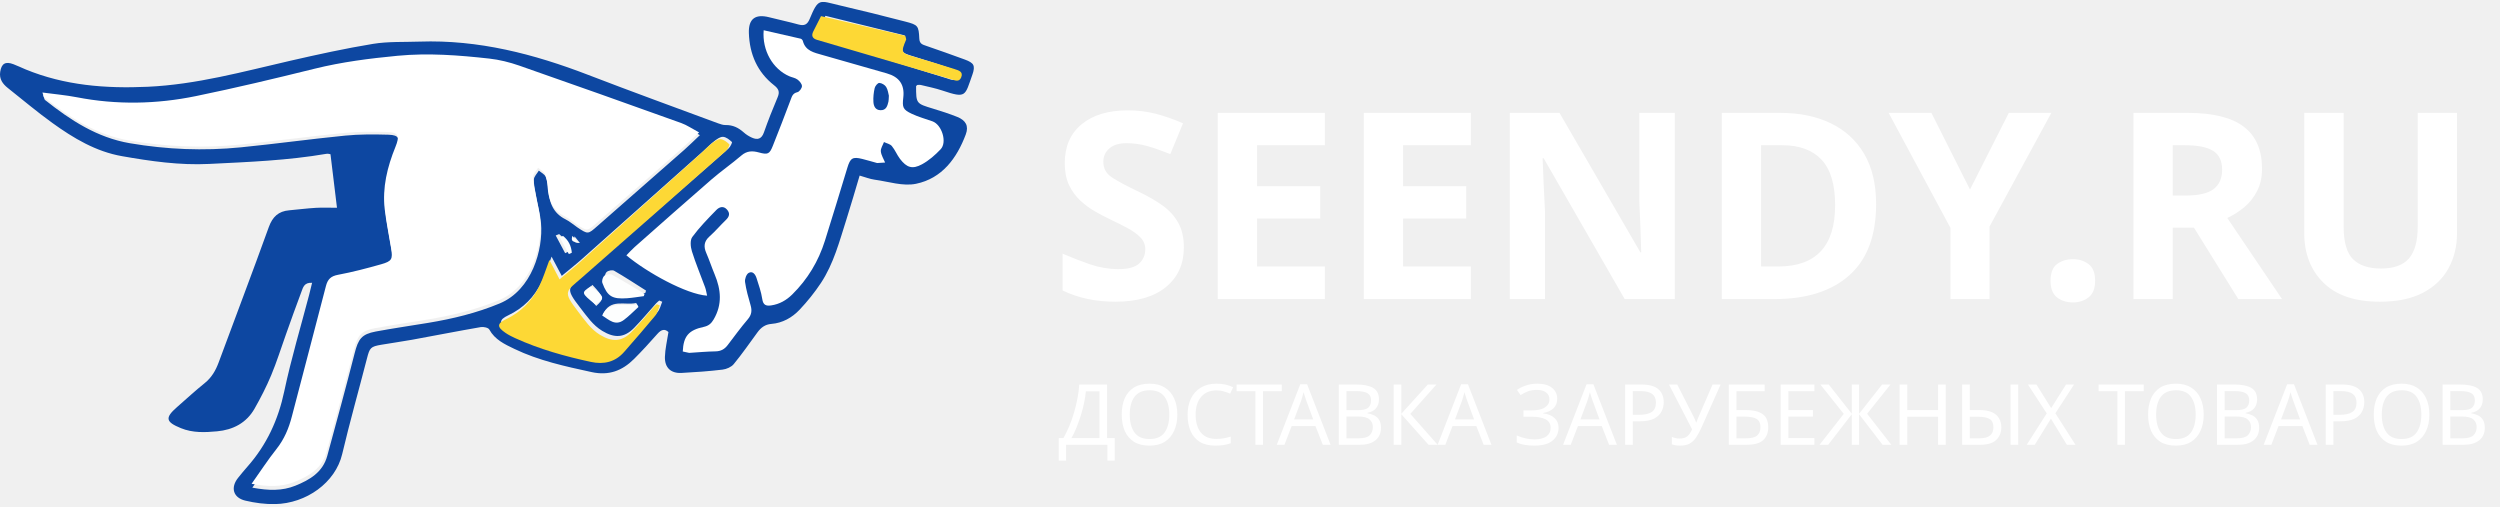
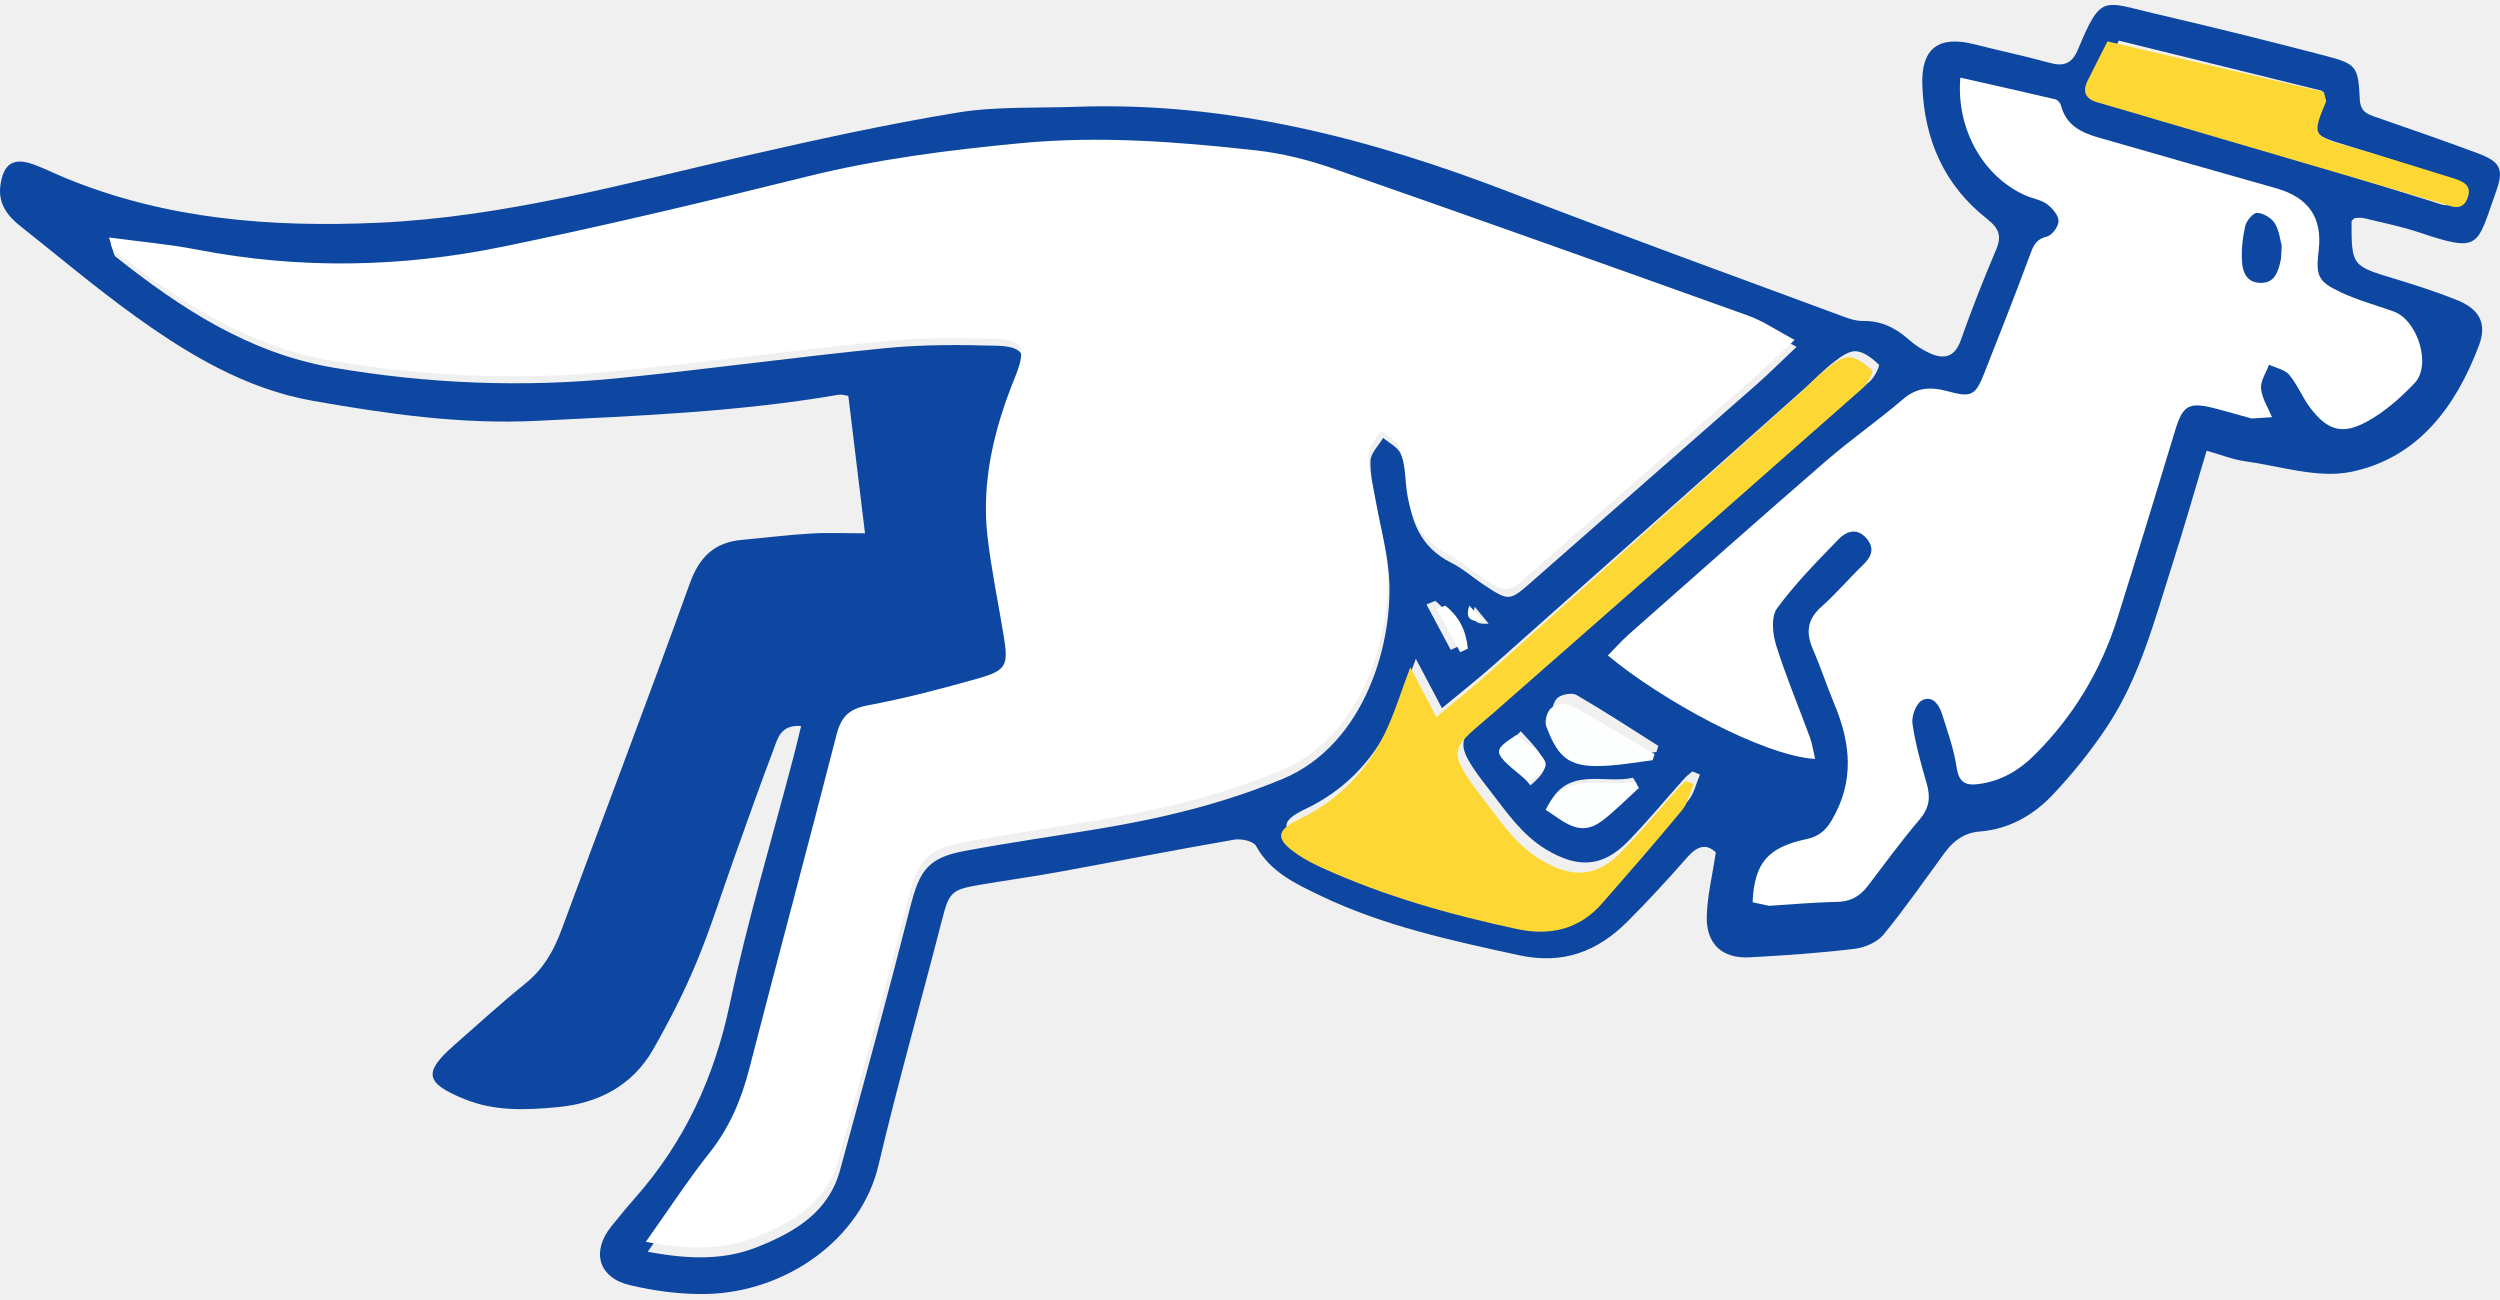
- <svg xmlns="http://www.w3.org/2000/svg" xmlns:xlink="http://www.w3.org/1999/xlink" width="326" height="66" viewBox="0 0 326 66">
-   <defs>
-     <path id="prefix__a" d="M0 0.25L127 0.25 127 65.737 0 65.737z" />
-   </defs>
-   <g fill="none" fill-rule="evenodd">
-     <mask id="prefix__b" fill="#fff">
-       <use xlink:href="#prefix__a" />
-     </mask>
-     <path fill="#0D47A1" d="M110.072 6.045c-.966-.299-1.928-.608-2.894-.895-.609-.183-.742-.556-.493-1.098.3-.646.615-1.286.952-1.99 3.545.878 6.984 1.727 10.319 2.55.07.326.127.43.101.503-.672 1.691-.634 1.732 1.122 2.262 1.613.486 3.21 1.025 4.81 1.55.508.167 1.094.335.81 1.07-.255.672-.777.383-1.224.244-4.503-1.396-9.003-2.795-13.503-4.196M77.748 39.897c-1.52-1.766-1.52-1.766-.493-2.747 1.51 1.61 1.543 1.818.493 2.747m8.02.765c-1.325 1.59-2.7 3.14-4.068 4.695-1.172 1.329-2.676 1.653-4.34 1.3-3.399-.724-6.736-1.648-9.911-3.079-.438-.196-.873-.414-1.267-.683-1.125-.762-1.128-1.196.095-1.778 1.963-.93 3.39-2.38 4.335-4.289.507-1.025.841-2.134 1.314-3.362.434.822.835 1.578 1.325 2.508.954-.794 1.815-1.465 2.63-2.19 5.3-4.702 10.589-9.417 15.88-14.129.47-.42.9-.883 1.395-1.262.336-.258.766-.576 1.131-.55.409.026.832.37 1.157.674.066.061-.212.643-.45.852-6.277 5.487-12.566 10.964-18.867 16.428-2.035 1.764-2.525 1.7-.455 4.344.864 1.106 1.62 2.253 2.862 3.006 1.592.964 2.859.924 4.146-.382 1.01-1.025 1.922-2.144 2.885-3.215.12-.133.267-.24.403-.362.13.055.258.107.389.16-.192.443-.293.958-.589 1.314M74.1 32.826c-.133.06-.27.125-.403.188l-1.232-2.308c.15-.06.299-.121.446-.182.763.608 1.108 1.396 1.19 2.302m1.521-1.147c-.858.076-.846-.336-.704-.857l.704.857M55.848 42.1c-2.282.379-4.573.706-6.843 1.129-1.856.348-2.288.976-2.76 2.838-1.137 4.474-2.358 8.925-3.57 13.379-.583 2.134-2.288 3.136-4.17 3.892-1.702.684-3.465.652-5.602.252 1.178-1.665 2.14-3.156 3.24-4.54 1.014-1.283 1.611-2.706 2.012-4.27 1.458-5.684 2.986-11.351 4.439-17.039.232-.915.638-1.318 1.595-1.497 1.89-.353 3.757-.848 5.607-1.373 1.412-.402 1.531-.671 1.302-2.079-.272-1.705-.632-3.402-.832-5.117-.33-2.84.34-5.551 1.395-8.155.568-1.404.435-1.914-1.012-1.954-1.88-.053-3.773-.067-5.64.118-4.552.45-9.084 1.08-13.636 1.532-4.822.478-9.633.281-14.42-.536-4.291-.73-7.773-3.014-11.085-5.644-.09-.072-.098-.246-.24-.634 1.603.214 3.061.342 4.49.62 5.191 1.008 10.378.906 15.52-.154 5.184-1.065 10.336-2.302 15.474-3.579 3.567-.886 7.17-1.344 10.824-1.694 4.025-.385 7.985-.075 11.955.365 1.328.148 2.662.48 3.926.924 7.052 2.464 14.083 4.98 21.111 7.509.743.266 1.41.735 2.338 1.23-.827.78-1.427 1.379-2.062 1.938-3.77 3.313-7.55 6.611-11.317 9.927-1.215 1.069-1.203 1.089-2.58.174-.522-.348-.998-.782-1.555-1.058-1.623-.801-2.134-2.2-2.25-3.871-.04-.57-.124-1.167-.348-1.683-.145-.333-.582-.541-.89-.805-.226.388-.63.768-.644 1.162-.028.71.163 1.427.287 2.137.21 1.181.534 2.354.639 3.544.307 3.452-1.183 8.732-5.385 10.48-3.021 1.257-6.127 2.002-9.313 2.532m27.307-2.26c-.603.592-1.162 1.232-1.815 1.762-1.08.877-1.84.002-2.72-.6.952-2.128 2.865-1.15 4.338-1.491.067.11.13.22.197.33m-1.121-1.358c-1.906.147-2.526-.244-3.161-2.062-.093-.272.035-.768.243-.959.21-.19.743-.29.975-.153 1.409.816 2.775 1.711 4.152 2.583l-.096.31c-.704.095-1.406.226-2.113.28m37.586-27.403c.113 0 .302-.035.473.006.936.228 1.887.417 2.801.724 3.149 1.057 2.911.706 3.911-2.091.415-1.156.203-1.512-.997-1.955-1.673-.617-3.358-1.208-5.045-1.79-.473-.162-.853-.266-.885-.926-.081-1.692-.162-1.799-1.83-2.233-2.847-.744-5.703-1.451-8.568-2.117-2.647-.617-2.74-1.022-3.91 1.801-.311.744-.726.895-1.46.692-1.255-.347-2.53-.61-3.792-.935-1.833-.47-2.726.194-2.665 2.059.093 2.745 1.09 5.085 3.289 6.805.591.464.765.855.46 1.567-.643 1.509-1.243 3.038-1.788 4.584-.302.86-.827 1.008-1.564.68-.385-.17-.762-.41-1.075-.691-.679-.606-1.42-.97-2.352-.953-.319.006-.655-.104-.962-.217-5.657-2.097-11.329-4.153-16.957-6.322-7.086-2.728-14.323-4.607-21.993-4.341-2.027.072-4.085-.029-6.072.295-3.615.594-7.205 1.382-10.777 2.201-6.156 1.413-12.242 3.105-18.621 3.394-5.469.246-10.79-.168-15.898-2.264-.534-.22-1.055-.478-1.595-.68C.704 7.975.19 8.29.026 9.371c-.143.93.321 1.57.997 2.105 1.931 1.53 3.813 3.122 5.808 4.559 2.754 1.983 5.666 3.73 9.075 4.329 3.758.66 7.516 1.205 11.372 1.013 5.118-.254 10.23-.451 15.293-1.32.214-.038.45.046.524.055l.847 6.98c-1.038 0-1.902-.041-2.76.01-1.154.067-2.305.218-3.46.32-1.409.118-2.186.845-2.676 2.206-2.125 5.896-4.36 11.751-6.53 17.627-.394 1.066-.924 1.98-1.83 2.708-1.24.999-2.414 2.08-3.612 3.13-1.592 1.396-1.476 1.926.52 2.74 1.536.628 3.13.559 4.714.411 2.079-.191 3.816-1.086 4.877-2.942.806-1.416 1.557-2.879 2.183-4.382.725-1.734 1.282-3.535 1.917-5.308.667-1.862 1.322-3.727 2.024-5.575.203-.538.35-1.23 1.388-1.158-.147.605-.255 1.069-.376 1.53-1.096 4.195-2.352 8.357-3.248 12.596-.788 3.74-2.302 7.014-4.819 9.858-.415.47-.812.956-1.206 1.445-1.015 1.269-.653 2.595.94 2.974 1.258.299 2.58.475 3.87.452 4.08-.078 7.884-2.794 8.763-6.519.985-4.176 2.16-8.305 3.227-12.46.362-1.406.467-1.559 1.876-1.8 1.33-.228 2.67-.41 4.001-.65 2.99-.545 5.973-1.133 8.969-1.651.356-.061.98.072 1.11.315.73 1.335 2.015 1.923 3.262 2.523 3.198 1.54 6.64 2.279 10.09 3.031 2.247.49 3.99-.185 5.518-1.708 1.056-1.054 2.068-2.16 3.057-3.284.515-.585.974-.675 1.435-.229-.174 1.153-.432 2.19-.461 3.23-.04 1.415.78 2.174 2.169 2.099 1.783-.093 3.569-.22 5.34-.432.516-.06 1.146-.333 1.465-.718 1.099-1.338 2.085-2.765 3.11-4.164.45-.608.99-1.014 1.79-1.077 1.467-.116 2.705-.82 3.68-1.845 1.023-1.08 1.968-2.256 2.789-3.495 1.673-2.529 2.418-5.453 3.329-8.298.597-1.87 1.133-3.758 1.719-5.707.742.208 1.328.449 1.937.533 1.809.246 3.72.892 5.416.538 3.387-.7 5.32-3.318 6.49-6.443.411-1.106.002-1.827-1.117-2.28-1.027-.41-2.085-.752-3.146-1.073-2.21-.67-2.215-.655-2.218-2.931 0-.032.06-.064.162-.162" mask="url(#prefix__b)" />
-     <path fill="#0D47A1" d="M115.934 12.521c-.032.355-.017.527-.067.688-.159.501-.344 1.013-1.23.99-.793-.022-1.026-.5-1.063-.958-.043-.532.035-1.085.194-1.606.073-.239.473-.599.707-.591.367.012.853.228 1.046.468.274.34.327.78.413 1.01" />
-     <path fill="#FFF" d="M32.807 63.086c1.178-1.66 2.14-3.145 3.238-4.526 1.015-1.278 1.612-2.694 2.014-4.253 1.459-5.667 2.985-11.317 4.437-16.986.234-.912.64-1.313 1.595-1.49 1.89-.353 3.758-.846 5.61-1.37 1.41-.401 1.528-.668 1.302-2.07-.275-1.702-.634-3.393-.834-5.102-.332-2.832.339-5.533 1.395-8.13.568-1.398.434-1.906-1.011-1.946-1.879-.052-3.773-.067-5.64.117-4.551.449-9.085 1.078-13.636 1.528-4.823.477-9.632.28-14.419-.534-4.293-.73-7.774-3.005-11.086-5.628-.09-.07-.097-.245-.239-.632 1.602.216 3.062.341 4.491.619 5.188 1.006 10.378.904 15.519-.152 5.184-1.064 10.336-2.295 15.473-3.568 3.567-.884 7.17-1.34 10.823-1.69 4.024-.383 7.985-.074 11.954.365 1.328.147 2.662.48 3.926.92 7.05 2.458 14.084 4.965 21.112 7.485.74.266 1.409.733 2.335 1.226-.825.776-1.425 1.375-2.061 1.933-3.768 3.302-7.55 6.589-11.315 9.893-1.216 1.067-1.203 1.087-2.582.173-.522-.346-.997-.778-1.553-1.052-1.625-.8-2.134-2.195-2.251-3.859-.04-.568-.123-1.164-.347-1.678-.146-.333-.583-.539-.89-.801-.227.385-.63.763-.645 1.157-.027.705.163 1.422.288 2.129.207 1.179.532 2.346.638 3.532.306 3.442-1.183 8.705-5.385 10.448-3.02 1.252-6.125 1.993-9.314 2.522-2.28.378-4.57.706-6.842 1.127-1.855.344-2.287.97-2.76 2.828-1.136 4.459-2.356 8.896-3.57 13.335-.581 2.128-2.286 3.127-4.167 3.88-1.704.681-3.465.65-5.603.25M115.91 12.479c-.073-.259-.119-.755-.353-1.139-.165-.27-.58-.513-.894-.527-.2-.009-.542.397-.604.666-.136.588-.203 1.211-.166 1.812.031.516.23 1.055.91 1.079.756.027.915-.55 1.05-1.116.043-.181.03-.375.057-.775m-1.53 8.781c-.644-.178-1.284-.369-1.932-.532-1.268-.318-1.568-.121-1.952 1.143-.965 3.177-1.93 6.354-2.926 9.521-.842 2.674-2.25 5.022-4.259 7.003-.765.755-1.661 1.27-2.748 1.43-.67.097-1.047-.04-1.164-.83-.138-.928-.461-1.834-.748-2.736-.151-.478-.507-.97-1.032-.668-.297.171-.52.8-.465 1.18.148 1.024.433 2.034.723 3.034.203.697.134 1.247-.366 1.832-.925 1.083-1.764 2.238-2.627 3.371-.402.527-.887.8-1.583.81-1.144.018-2.288.127-3.432.198l-.837-.18c.088-1.985.756-2.787 2.733-3.209.603-.129.963-.408 1.291-.966 1.154-1.96.965-3.896.135-5.88-.385-.921-.694-1.875-1.093-2.79-.37-.847-.297-1.524.432-2.17.75-.664 1.399-1.438 2.122-2.134.452-.435.586-.862.146-1.36-.477-.54-1.021-.321-1.388.056-1.097 1.128-2.211 2.26-3.136 3.521-.31.423-.228 1.292-.047 1.872.495 1.586 1.146 3.123 1.718 4.687.124.34.172.709.262 1.093-2.69-.174-7.86-3.03-10.527-5.259.364-.368.7-.75 1.08-1.086 3.33-2.941 6.651-5.892 10.009-8.801 1.262-1.093 2.644-2.049 3.91-3.136.718-.616 1.439-.625 2.269-.397 1.18.325 1.403.22 1.837-.879.788-1.99 1.571-3.983 2.317-5.99.174-.466.281-.846.873-.985.264-.061.6-.52.599-.796-.002-.293-.313-.654-.585-.856-.295-.22-.709-.276-1.06-.427-2.15-.93-3.563-3.35-3.345-6 1.628.368 3.23.726 4.826 1.102.114.026.251.177.282.295.334 1.307 1.473 1.517 2.526 1.822 2.803.812 5.612 1.606 8.42 2.404 1.637.465 2.344 1.492 2.152 3.139-.151 1.302-.057 1.583 1.112 2.137.858.405 1.79.658 2.689.977 1.222.435 1.948 2.72 1.068 3.645-.713.75-1.528 1.468-2.432 1.96-1.253.68-1.994.433-2.862-.7-.403-.527-.648-1.175-1.07-1.681-.225-.27-.677-.352-1.026-.52-.148.406-.444.826-.408 1.215.046.497.359.97.557 1.455l-1.038.066" />
-     <path fill="#FDFEFE" d="M83.951 38.618c-.72.092-1.44.218-2.164.271-1.95.142-2.585-.235-3.236-1.991-.097-.264.034-.744.249-.929.214-.185.76-.277.998-.147 1.444.79 2.841 1.654 4.254 2.494l-.1.302M83.261 40.024c-.63.567-1.217 1.181-1.898 1.69-1.13.844-1.926.004-2.844-.576.996-2.043 2.995-1.105 4.535-1.433.07.106.138.213.207.319M77.028 37.339c1.85 1.387 1.89 1.564.605 2.366-1.865-1.522-1.865-1.522-.605-2.366M73.417 30.765c.737.577 1.072 1.326 1.15 2.187l-.39.18-1.192-2.193.432-.174M74.64 30.765l.717.78c-.873.069-.861-.307-.717-.78" />
-     <path fill="#FDD835" d="M86.042 39.828c-.191.446-.294.966-.589 1.324-1.322 1.604-2.693 3.167-4.059 4.733-1.168 1.342-2.669 1.668-4.33 1.311-3.388-.728-6.719-1.66-9.888-3.104-.435-.199-.87-.417-1.263-.687-1.123-.77-1.127-1.208.094-1.793 1.96-.938 3.383-2.4 4.327-4.325.506-1.033.84-2.153 1.31-3.389l1.322 2.527c.952-.799 1.81-1.477 2.622-2.206 5.288-4.742 10.567-9.495 15.846-14.247.468-.42.897-.89 1.392-1.272.333-.258.762-.58 1.128-.555.408.028.83.373 1.155.68.065.061-.213.649-.45.858-6.264 5.533-12.538 11.056-18.825 16.563-2.03 1.78-2.518 1.717-.454 4.382.862 1.114 1.617 2.27 2.856 3.03 1.587.971 2.852.93 4.136-.386 1.008-1.033 1.92-2.159 2.88-3.239.119-.135.266-.244.4-.366l.39.161M107.06 2.104l10.99 2.565c.074.327.138.433.108.504-.715 1.703-.676 1.745 1.198 2.279 1.716.49 3.416 1.03 5.12 1.558.543.169 1.166.338.864 1.08-.274.677-.83.382-1.303.244-4.796-1.404-9.59-2.814-14.383-4.222-1.027-.302-2.052-.613-3.083-.904-.646-.181-.79-.557-.522-1.103.318-.651.653-1.294 1.011-2.001" />
-     <g fill="#FFF">
-       <text font-family="Ubuntu-Bold, Ubuntu" font-size="34" font-weight="bold" transform="translate(137 7)">
-         <tspan x="0" y="32">SEENDY.RU</tspan>
-       </text>
-       <text font-family="Ubuntu-Regular, Ubuntu" font-size="11" transform="translate(137 7)">
-         <tspan x="1" y="51">ДОСТАВКА ЗАРУБЕЖНЫХ ТОВАРОВ</tspan>
-       </text>
-     </g>
+ <svg xmlns="http://www.w3.org/2000/svg" width="127" height="66" viewBox="0 0 127 66" fill="none">
+   <mask id="mask0" mask-type="alpha" maskUnits="userSpaceOnUse" x="0" y="0" width="127" height="66">
+     <path fill-rule="evenodd" clip-rule="evenodd" d="M0 0.25H127V65.737H0V0.25Z" fill="white" />
+   </mask>
+   <g mask="url(#mask0)">
+     <path fill-rule="evenodd" clip-rule="evenodd" d="M110.072 6.045C109.106 5.746 108.144 5.436 107.179 5.15C106.569 4.967 106.436 4.594 106.685 4.052C106.984 3.406 107.3 2.766 107.637 2.063C111.182 2.94 114.621 3.789 117.956 4.611C118.026 4.938 118.083 5.043 118.057 5.115C117.385 6.806 117.423 6.847 119.179 7.377C120.792 7.863 122.389 8.402 123.99 8.926C124.497 9.094 125.083 9.262 124.799 9.998C124.544 10.669 124.022 10.38 123.575 10.241C119.072 8.845 114.572 7.446 110.072 6.045M77.748 39.898C76.228 38.131 76.228 38.131 77.255 37.15C78.766 38.76 78.798 38.968 77.748 39.898M85.768 40.662C84.443 42.252 83.069 43.801 81.7 45.356C80.528 46.686 79.024 47.01 77.36 46.657C73.961 45.933 70.624 45.009 67.449 43.578C67.011 43.382 66.576 43.164 66.182 42.895C65.056 42.133 65.054 41.699 66.277 41.117C68.24 40.187 69.667 38.736 70.612 36.828C71.12 35.803 71.453 34.694 71.925 33.466C72.361 34.288 72.761 35.044 73.251 35.974C74.205 35.18 75.066 34.508 75.88 33.785C81.181 29.082 86.47 24.367 91.762 19.655C92.231 19.235 92.66 18.772 93.156 18.393C93.492 18.135 93.922 17.817 94.287 17.843C94.696 17.869 95.119 18.213 95.444 18.517C95.51 18.578 95.232 19.16 94.994 19.369C88.717 24.856 82.428 30.333 76.127 35.797C74.091 37.561 73.602 37.497 75.672 40.141C76.536 41.247 77.293 42.394 78.534 43.147C80.126 44.111 81.393 44.071 82.68 42.765C83.689 41.74 84.602 40.621 85.565 39.55C85.684 39.417 85.832 39.31 85.968 39.188C86.099 39.243 86.226 39.295 86.357 39.347C86.165 39.791 86.064 40.306 85.768 40.662M74.1 32.826C73.967 32.886 73.831 32.95 73.697 33.014C73.285 32.244 72.877 31.477 72.465 30.706C72.616 30.645 72.763 30.584 72.911 30.524C73.674 31.132 74.019 31.919 74.1 32.826M75.623 31.679C74.764 31.755 74.776 31.343 74.918 30.822C75.115 31.062 75.312 31.303 75.623 31.679M55.848 42.099C53.566 42.478 51.275 42.805 49.005 43.228C47.149 43.576 46.717 44.204 46.244 46.066C45.108 50.54 43.887 54.991 42.675 59.445C42.092 61.579 40.387 62.581 38.505 63.337C36.803 64.021 35.04 63.989 32.904 63.589C34.081 61.924 35.043 60.433 36.142 59.048C37.157 57.766 37.754 56.343 38.155 54.78C39.613 49.095 41.141 43.428 42.594 37.74C42.826 36.825 43.232 36.422 44.188 36.243C46.079 35.89 47.946 35.395 49.796 34.87C51.208 34.468 51.327 34.199 51.098 32.791C50.826 31.085 50.466 29.389 50.266 27.674C49.936 24.833 50.605 22.123 51.661 19.519C52.229 18.115 52.096 17.605 50.649 17.564C48.77 17.512 46.876 17.498 45.009 17.683C40.457 18.132 35.925 18.763 31.372 19.215C26.551 19.693 21.74 19.496 16.953 18.68C12.662 17.95 9.18 15.665 5.868 13.035C5.778 12.963 5.77 12.789 5.628 12.401C7.231 12.615 8.689 12.743 10.119 13.021C15.309 14.029 20.496 13.927 25.637 12.867C30.822 11.802 35.974 10.565 41.112 9.288C44.678 8.402 48.283 7.944 51.936 7.594C55.961 7.209 59.921 7.519 63.891 7.959C65.219 8.107 66.553 8.44 67.817 8.883C74.869 11.347 81.9 13.864 88.928 16.392C89.671 16.658 90.338 17.127 91.266 17.622C90.439 18.401 89.839 19.001 89.204 19.56C85.434 22.873 81.653 26.171 77.887 29.487C76.672 30.556 76.684 30.576 75.307 29.661C74.785 29.313 74.309 28.879 73.752 28.603C72.129 27.802 71.618 26.403 71.502 24.732C71.462 24.161 71.378 23.565 71.154 23.049C71.009 22.716 70.572 22.508 70.264 22.244C70.038 22.632 69.635 23.012 69.62 23.406C69.592 24.115 69.783 24.833 69.907 25.543C70.116 26.724 70.441 27.897 70.546 29.087C70.853 32.539 69.363 37.819 65.161 39.568C62.14 40.825 59.034 41.569 55.848 42.099M83.156 39.84C82.552 40.431 81.993 41.071 81.34 41.6C80.259 42.478 79.499 41.603 78.621 41.001C79.572 38.873 81.485 39.851 82.958 39.51C83.025 39.62 83.089 39.73 83.156 39.84M82.034 38.482C80.128 38.629 79.508 38.238 78.873 36.42C78.78 36.148 78.908 35.652 79.116 35.461C79.325 35.27 79.859 35.172 80.091 35.308C81.5 36.124 82.865 37.019 84.243 37.891C84.211 37.992 84.179 38.096 84.147 38.201C83.442 38.296 82.741 38.427 82.034 38.482M119.62 11.078C119.733 11.078 119.922 11.043 120.093 11.084C121.029 11.312 121.98 11.501 122.894 11.807C126.043 12.864 125.805 12.514 126.805 9.717C127.22 8.561 127.008 8.205 125.808 7.762C124.135 7.145 122.45 6.554 120.763 5.972C120.29 5.81 119.91 5.706 119.878 5.046C119.797 3.354 119.716 3.247 118.049 2.813C115.201 2.069 112.345 1.362 109.48 0.696C106.833 0.079 106.741 -0.326 105.569 2.497C105.259 3.241 104.844 3.392 104.11 3.189C102.855 2.842 101.579 2.578 100.318 2.254C98.485 1.785 97.592 2.448 97.653 4.313C97.746 7.058 98.744 9.398 100.942 11.118C101.533 11.582 101.707 11.973 101.403 12.685C100.759 14.194 100.159 15.723 99.614 17.269C99.312 18.129 98.787 18.277 98.05 17.95C97.665 17.779 97.288 17.538 96.975 17.258C96.296 16.652 95.554 16.287 94.623 16.305C94.304 16.311 93.968 16.201 93.66 16.088C88.004 13.991 82.332 11.935 76.704 9.766C69.618 7.038 62.38 5.158 54.711 5.425C52.684 5.497 50.626 5.396 48.639 5.72C45.024 6.314 41.434 7.102 37.862 7.921C31.706 9.334 25.62 11.026 19.241 11.315C13.772 11.561 8.452 11.147 3.343 9.051C2.809 8.83 2.288 8.573 1.748 8.37C0.704 7.976 0.191 8.292 0.026 9.372C-0.117 10.302 0.347 10.942 1.023 11.477C2.954 13.006 4.836 14.599 6.831 16.035C9.585 18.019 12.496 19.765 15.906 20.365C19.664 21.025 23.422 21.57 27.278 21.378C32.396 21.124 37.508 20.927 42.571 20.058C42.785 20.02 43.02 20.104 43.095 20.113C43.377 22.438 43.646 24.654 43.942 27.092C42.904 27.092 42.04 27.052 41.182 27.104C40.028 27.17 38.877 27.321 37.722 27.422C36.313 27.541 35.536 28.268 35.046 29.629C32.921 35.525 30.685 41.38 28.517 47.256C28.122 48.322 27.592 49.237 26.687 49.964C25.446 50.963 24.271 52.043 23.074 53.094C21.482 54.49 21.598 55.02 23.593 55.834C25.13 56.462 26.725 56.393 28.308 56.245C30.387 56.054 32.123 55.159 33.185 53.303C33.991 51.887 34.742 50.424 35.368 48.921C36.093 47.187 36.65 45.386 37.285 43.613C37.952 41.751 38.607 39.886 39.309 38.038C39.511 37.5 39.659 36.807 40.697 36.88C40.55 37.486 40.442 37.949 40.321 38.409C39.224 42.605 37.969 46.767 37.073 51.007C36.285 54.745 34.771 58.02 32.254 60.864C31.839 61.333 31.442 61.82 31.048 62.309C30.033 63.578 30.395 64.904 31.987 65.283C33.246 65.582 34.568 65.758 35.858 65.735C39.938 65.657 43.742 62.941 44.621 59.216C45.606 55.04 46.781 50.911 47.848 46.755C48.21 45.35 48.315 45.197 49.724 44.957C51.055 44.728 52.394 44.546 53.725 44.305C56.715 43.761 59.699 43.173 62.694 42.655C63.05 42.594 63.673 42.727 63.804 42.97C64.535 44.305 65.819 44.893 67.066 45.493C70.264 47.033 73.706 47.772 77.156 48.524C79.403 49.014 81.146 48.339 82.674 46.816C83.73 45.762 84.742 44.656 85.731 43.532C86.246 42.947 86.704 42.857 87.165 43.303C86.992 44.456 86.734 45.493 86.704 46.532C86.664 47.948 87.485 48.707 88.874 48.632C90.657 48.539 92.443 48.412 94.215 48.2C94.73 48.139 95.36 47.867 95.679 47.482C96.778 46.144 97.764 44.717 98.79 43.318C99.24 42.71 99.779 42.304 100.579 42.24C102.046 42.125 103.284 41.421 104.258 40.396C105.282 39.316 106.227 38.14 107.048 36.901C108.721 34.372 109.466 31.448 110.377 28.603C110.974 26.733 111.51 24.845 112.096 22.896C112.838 23.104 113.424 23.345 114.033 23.429C115.842 23.675 117.753 24.321 119.449 23.967C122.836 23.267 124.77 20.649 125.939 17.524C126.35 16.418 125.941 15.697 124.822 15.245C123.795 14.834 122.737 14.492 121.676 14.171C119.466 13.502 119.461 13.516 119.458 11.24C119.458 11.208 119.519 11.176 119.62 11.078" fill="#0D47A1" />
  </g>
+   <path fill-rule="evenodd" clip-rule="evenodd" d="M115.934 12.521C115.902 12.876 115.917 13.048 115.867 13.209C115.708 13.71 115.523 14.222 114.638 14.198C113.844 14.177 113.611 13.699 113.574 13.242C113.531 12.709 113.609 12.156 113.768 11.635C113.841 11.396 114.241 11.036 114.475 11.044C114.842 11.056 115.328 11.272 115.521 11.512C115.795 11.852 115.848 12.292 115.934 12.521" fill="#0D47A1" />
+   <path fill-rule="evenodd" clip-rule="evenodd" d="M32.807 63.086C33.985 61.427 34.948 59.941 36.045 58.56C37.06 57.282 37.657 55.866 38.059 54.307C39.518 48.64 41.044 42.99 42.496 37.321C42.73 36.409 43.136 36.008 44.091 35.83C45.981 35.478 47.849 34.985 49.7 34.461C51.111 34.06 51.229 33.793 51.003 32.39C50.728 30.689 50.369 28.998 50.169 27.289C49.837 24.457 50.508 21.756 51.564 19.159C52.132 17.761 51.998 17.253 50.553 17.213C48.674 17.161 46.779 17.146 44.913 17.33C40.362 17.779 35.828 18.408 31.277 18.858C26.454 19.335 21.645 19.138 16.858 18.324C12.565 17.595 9.084 15.319 5.772 12.696C5.682 12.625 5.675 12.451 5.533 12.064C7.135 12.28 8.595 12.405 10.024 12.683C15.212 13.689 20.402 13.587 25.543 12.531C30.727 11.467 35.879 10.236 41.016 8.963C44.583 8.079 48.185 7.622 51.839 7.274C55.864 6.89 59.824 7.199 63.794 7.638C65.121 7.785 66.455 8.118 67.719 8.559C74.769 11.016 81.803 13.523 88.831 16.043C89.572 16.309 90.24 16.776 91.166 17.269C90.341 18.045 89.741 18.644 89.105 19.202C85.337 22.504 81.556 25.791 77.79 29.095C76.574 30.162 76.587 30.182 75.208 29.268C74.686 28.922 74.211 28.49 73.655 28.216C72.03 27.416 71.521 26.021 71.404 24.357C71.363 23.789 71.281 23.193 71.057 22.679C70.911 22.346 70.474 22.14 70.167 21.878C69.94 22.263 69.538 22.641 69.522 23.035C69.495 23.74 69.685 24.457 69.809 25.164C70.017 26.343 70.343 27.51 70.448 28.696C70.754 32.138 69.265 37.401 65.063 39.144C62.043 40.396 58.938 41.137 55.749 41.666C53.469 42.044 51.179 42.372 48.907 42.793C47.052 43.137 46.62 43.764 46.147 45.621C45.011 50.08 43.791 54.517 42.578 58.956C41.996 61.084 40.291 62.083 38.41 62.836C36.706 63.517 34.945 63.486 32.807 63.086" fill="white" />
+   <path fill-rule="evenodd" clip-rule="evenodd" d="M115.91 12.479C115.837 12.22 115.791 11.724 115.557 11.34C115.392 11.07 114.977 10.827 114.663 10.813C114.463 10.804 114.121 11.21 114.059 11.479C113.923 12.067 113.856 12.69 113.893 13.291C113.924 13.807 114.123 14.346 114.802 14.37C115.559 14.397 115.718 13.819 115.853 13.254C115.896 13.073 115.883 12.879 115.91 12.479M114.38 21.26C113.736 21.082 113.096 20.891 112.448 20.729C111.18 20.41 110.88 20.607 110.496 21.871C109.531 25.047 108.566 28.225 107.57 31.392C106.728 34.066 105.319 36.414 103.311 38.395C102.546 39.15 101.65 39.665 100.563 39.824C99.893 39.922 99.516 39.785 99.399 38.995C99.261 38.067 98.938 37.161 98.651 36.259C98.5 35.781 98.144 35.29 97.619 35.591C97.322 35.762 97.099 36.392 97.154 36.77C97.302 37.795 97.587 38.805 97.877 39.804C98.08 40.502 98.011 41.052 97.511 41.637C96.586 42.719 95.747 43.875 94.884 45.008C94.482 45.535 93.997 45.807 93.301 45.818C92.156 45.836 91.013 45.945 89.87 46.016C89.591 45.956 89.311 45.896 89.032 45.836C89.12 43.851 89.788 43.049 91.765 42.627C92.368 42.498 92.728 42.219 93.056 41.661C94.21 39.7 94.021 37.765 93.191 35.781C92.806 34.86 92.498 33.906 92.098 32.991C91.729 32.144 91.801 31.467 92.53 30.821C93.279 30.157 93.929 29.383 94.652 28.687C95.104 28.252 95.238 27.825 94.798 27.327C94.321 26.788 93.777 27.006 93.41 27.383C92.313 28.511 91.199 29.642 90.274 30.904C89.965 31.327 90.046 32.196 90.227 32.776C90.722 34.362 91.373 35.899 91.945 37.463C92.069 37.804 92.117 38.172 92.207 38.556C89.517 38.382 84.346 35.526 81.68 33.297C82.044 32.929 82.381 32.546 82.76 32.211C86.089 29.27 89.411 26.319 92.769 23.41C94.031 22.317 95.413 21.361 96.679 20.274C97.397 19.658 98.118 19.649 98.948 19.877C100.128 20.202 100.351 20.097 100.785 18.998C101.573 17.008 102.356 15.015 103.102 13.009C103.276 12.542 103.383 12.162 103.975 12.023C104.239 11.962 104.575 11.504 104.574 11.227C104.572 10.934 104.261 10.573 103.989 10.371C103.694 10.152 103.28 10.095 102.93 9.944C100.778 9.014 99.366 6.595 99.584 3.944C101.212 4.312 102.814 4.67 104.41 5.045C104.524 5.072 104.661 5.223 104.692 5.341C105.026 6.648 106.165 6.858 107.218 7.163C110.021 7.975 112.83 8.769 115.639 9.567C117.275 10.032 117.982 11.059 117.79 12.706C117.639 14.008 117.733 14.29 118.902 14.843C119.76 15.248 120.692 15.501 121.591 15.82C122.813 16.255 123.539 18.541 122.659 19.465C121.946 20.214 121.131 20.933 120.227 21.424C118.974 22.105 118.233 21.858 117.365 20.725C116.962 20.198 116.717 19.55 116.295 19.044C116.07 18.775 115.618 18.692 115.269 18.525C115.121 18.93 114.825 19.35 114.861 19.739C114.907 20.236 115.22 20.71 115.418 21.194C115.072 21.216 114.726 21.238 114.38 21.26" fill="white" />
+   <path fill-rule="evenodd" clip-rule="evenodd" d="M83.951 38.618C83.23 38.711 82.512 38.836 81.787 38.889C79.837 39.031 79.202 38.654 78.551 36.898C78.454 36.634 78.585 36.154 78.8 35.969C79.014 35.785 79.56 35.692 79.798 35.822C81.242 36.611 82.639 37.477 84.052 38.316C84.019 38.417 83.985 38.518 83.951 38.618" fill="#FDFEFE" />
+   <path fill-rule="evenodd" clip-rule="evenodd" d="M83.261 40.024C82.632 40.591 82.044 41.206 81.363 41.715C80.233 42.558 79.437 41.718 78.519 41.138C79.515 39.095 81.514 40.033 83.054 39.705C83.124 39.812 83.192 39.918 83.261 40.024" fill="#FDFEFE" />
+   <path fill-rule="evenodd" clip-rule="evenodd" d="M77.028 37.339C78.878 38.726 78.918 38.903 77.633 39.705C75.768 38.184 75.768 38.184 77.028 37.339" fill="#FDFEFE" />
+   <path fill-rule="evenodd" clip-rule="evenodd" d="M73.417 30.765C74.154 31.342 74.489 32.091 74.566 32.952C74.436 33.012 74.307 33.072 74.177 33.131C73.78 32.401 73.382 31.67 72.986 30.939C73.129 30.881 73.273 30.823 73.417 30.765" fill="#FDFEFE" />
+   <path fill-rule="evenodd" clip-rule="evenodd" d="M74.64 30.765C74.841 30.984 75.042 31.203 75.357 31.546C74.484 31.614 74.496 31.238 74.64 30.765" fill="#FDFEFE" />
+   <path fill-rule="evenodd" clip-rule="evenodd" d="M86.042 39.828C85.851 40.274 85.748 40.794 85.453 41.152C84.131 42.756 82.76 44.319 81.394 45.885C80.226 47.227 78.725 47.553 77.064 47.196C73.675 46.468 70.345 45.536 67.176 44.092C66.74 43.893 66.306 43.675 65.913 43.405C64.79 42.635 64.786 42.197 66.007 41.612C67.967 40.674 69.39 39.211 70.334 37.287C70.84 36.254 71.173 35.135 71.643 33.898C72.078 34.727 72.476 35.489 72.966 36.425C73.918 35.627 74.776 34.949 75.588 34.219C80.876 29.477 86.155 24.724 91.434 19.972C91.901 19.551 92.331 19.083 92.826 18.7C93.159 18.442 93.588 18.12 93.954 18.145C94.362 18.172 94.784 18.518 95.109 18.825C95.174 18.886 94.896 19.474 94.659 19.683C88.395 25.216 82.121 30.739 75.834 36.246C73.803 38.025 73.316 37.963 75.38 40.628C76.242 41.742 76.996 42.899 78.236 43.657C79.823 44.63 81.088 44.589 82.372 43.272C83.379 42.239 84.292 41.113 85.251 40.033C85.371 39.898 85.518 39.788 85.652 39.667C85.782 39.721 85.912 39.775 86.042 39.828" fill="#FDD835" />
+   <path fill-rule="evenodd" clip-rule="evenodd" d="M107.06 2.104C110.837 2.985 114.498 3.84 118.051 4.669C118.124 4.996 118.188 5.102 118.158 5.173C117.443 6.876 117.482 6.918 119.356 7.452C121.072 7.941 122.772 8.482 124.476 9.01C125.019 9.179 125.642 9.348 125.34 10.09C125.066 10.767 124.51 10.472 124.037 10.334C119.241 8.93 114.448 7.52 109.654 6.111C108.627 5.81 107.602 5.499 106.571 5.208C105.925 5.027 105.781 4.651 106.049 4.105C106.367 3.454 106.702 2.811 107.06 2.104" fill="#FDD835" />
</svg>
